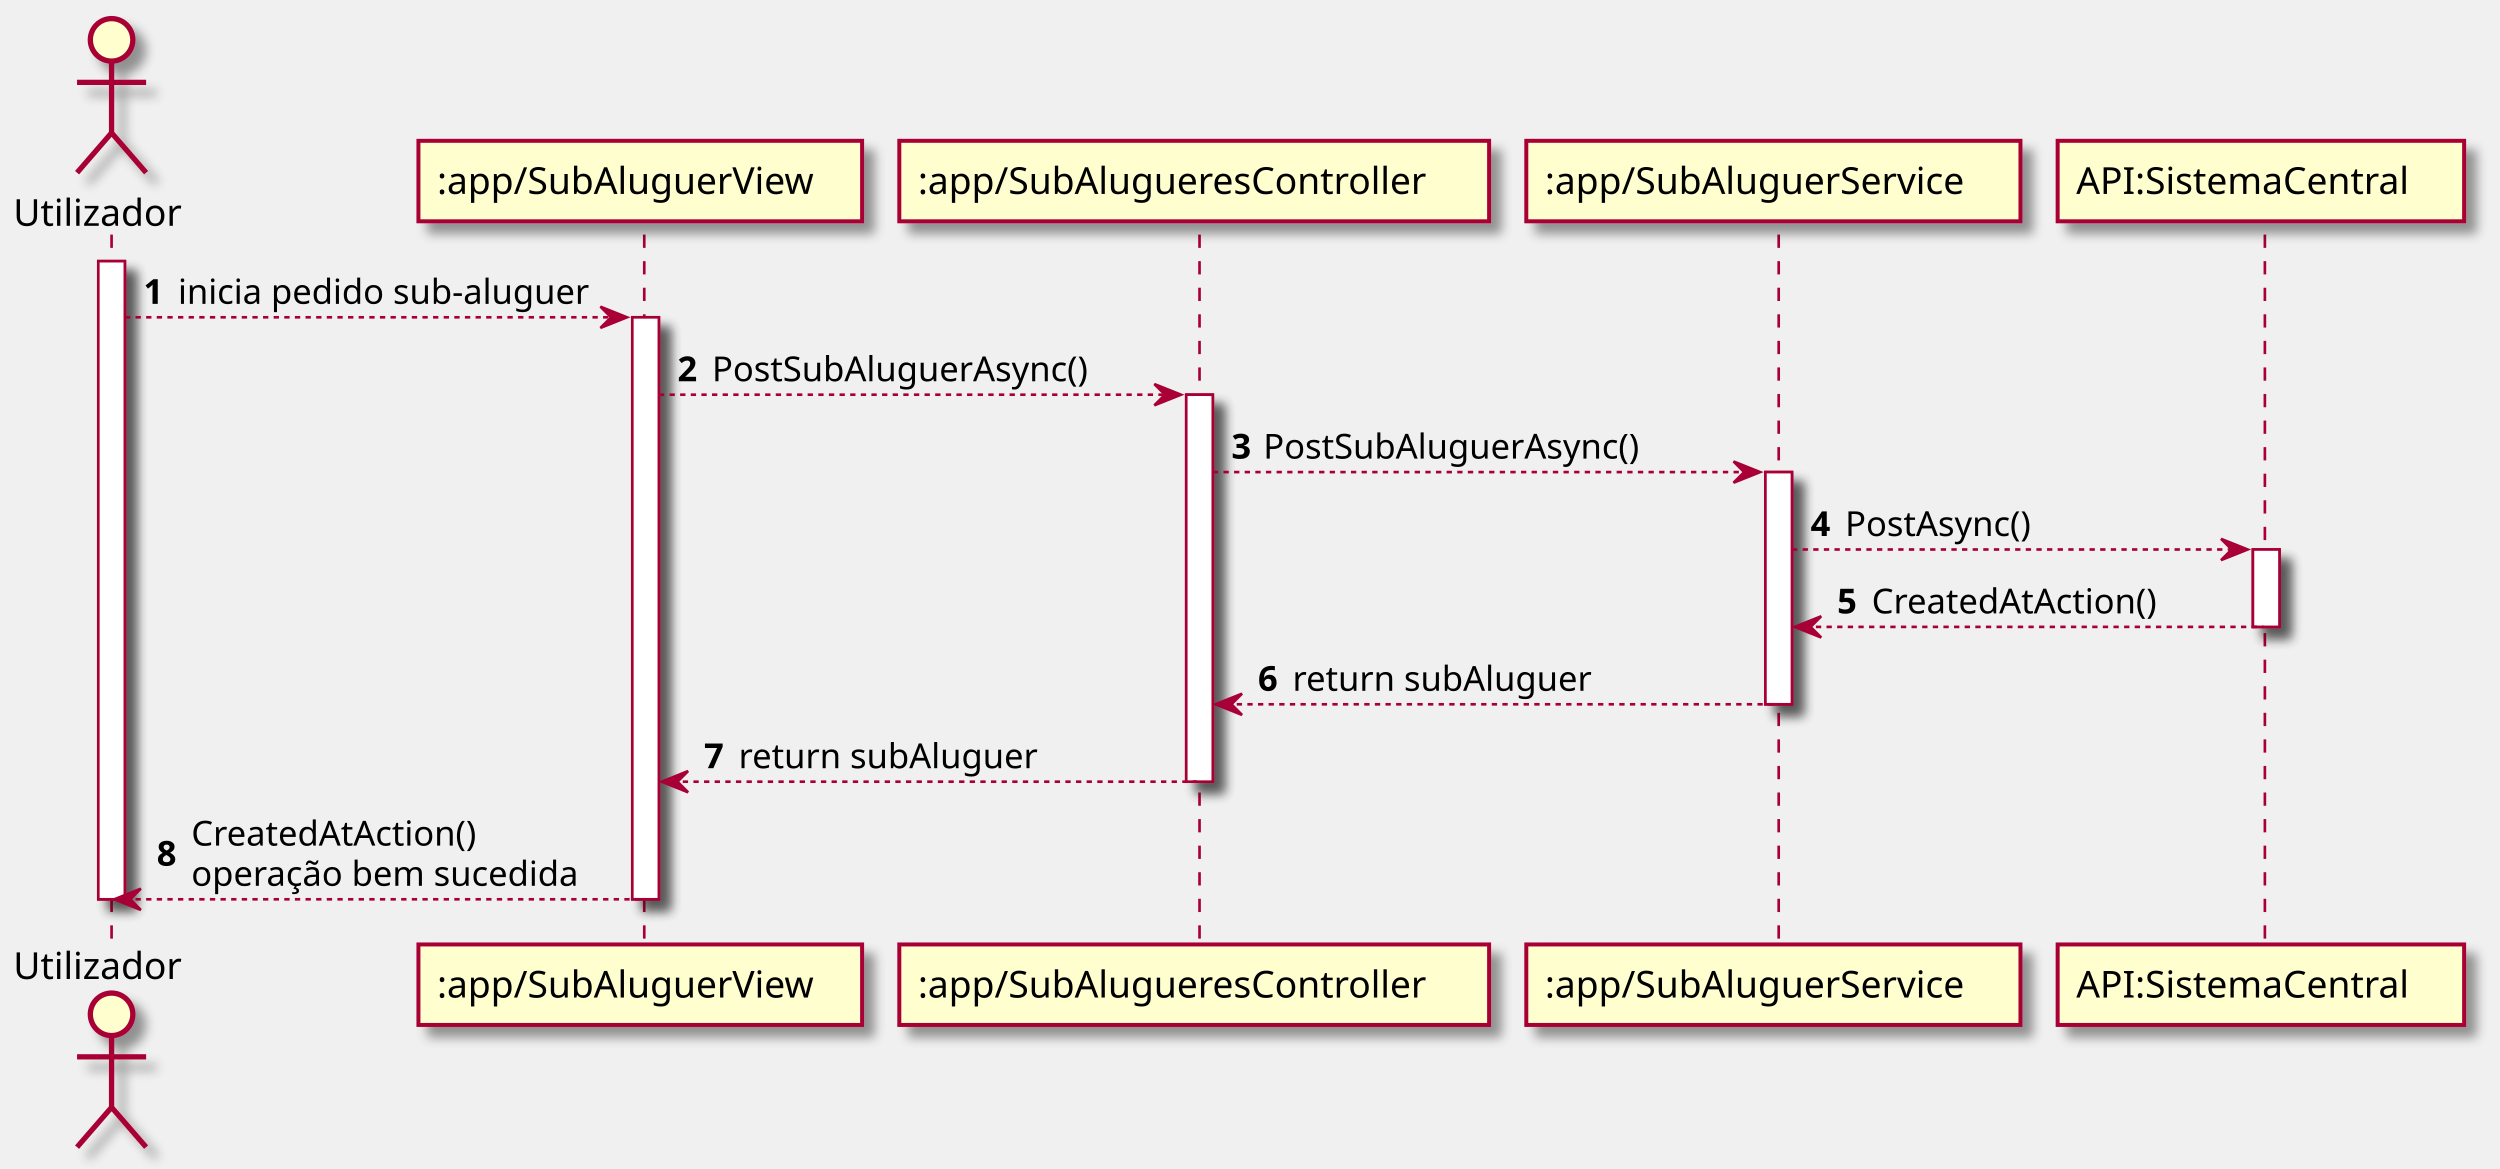
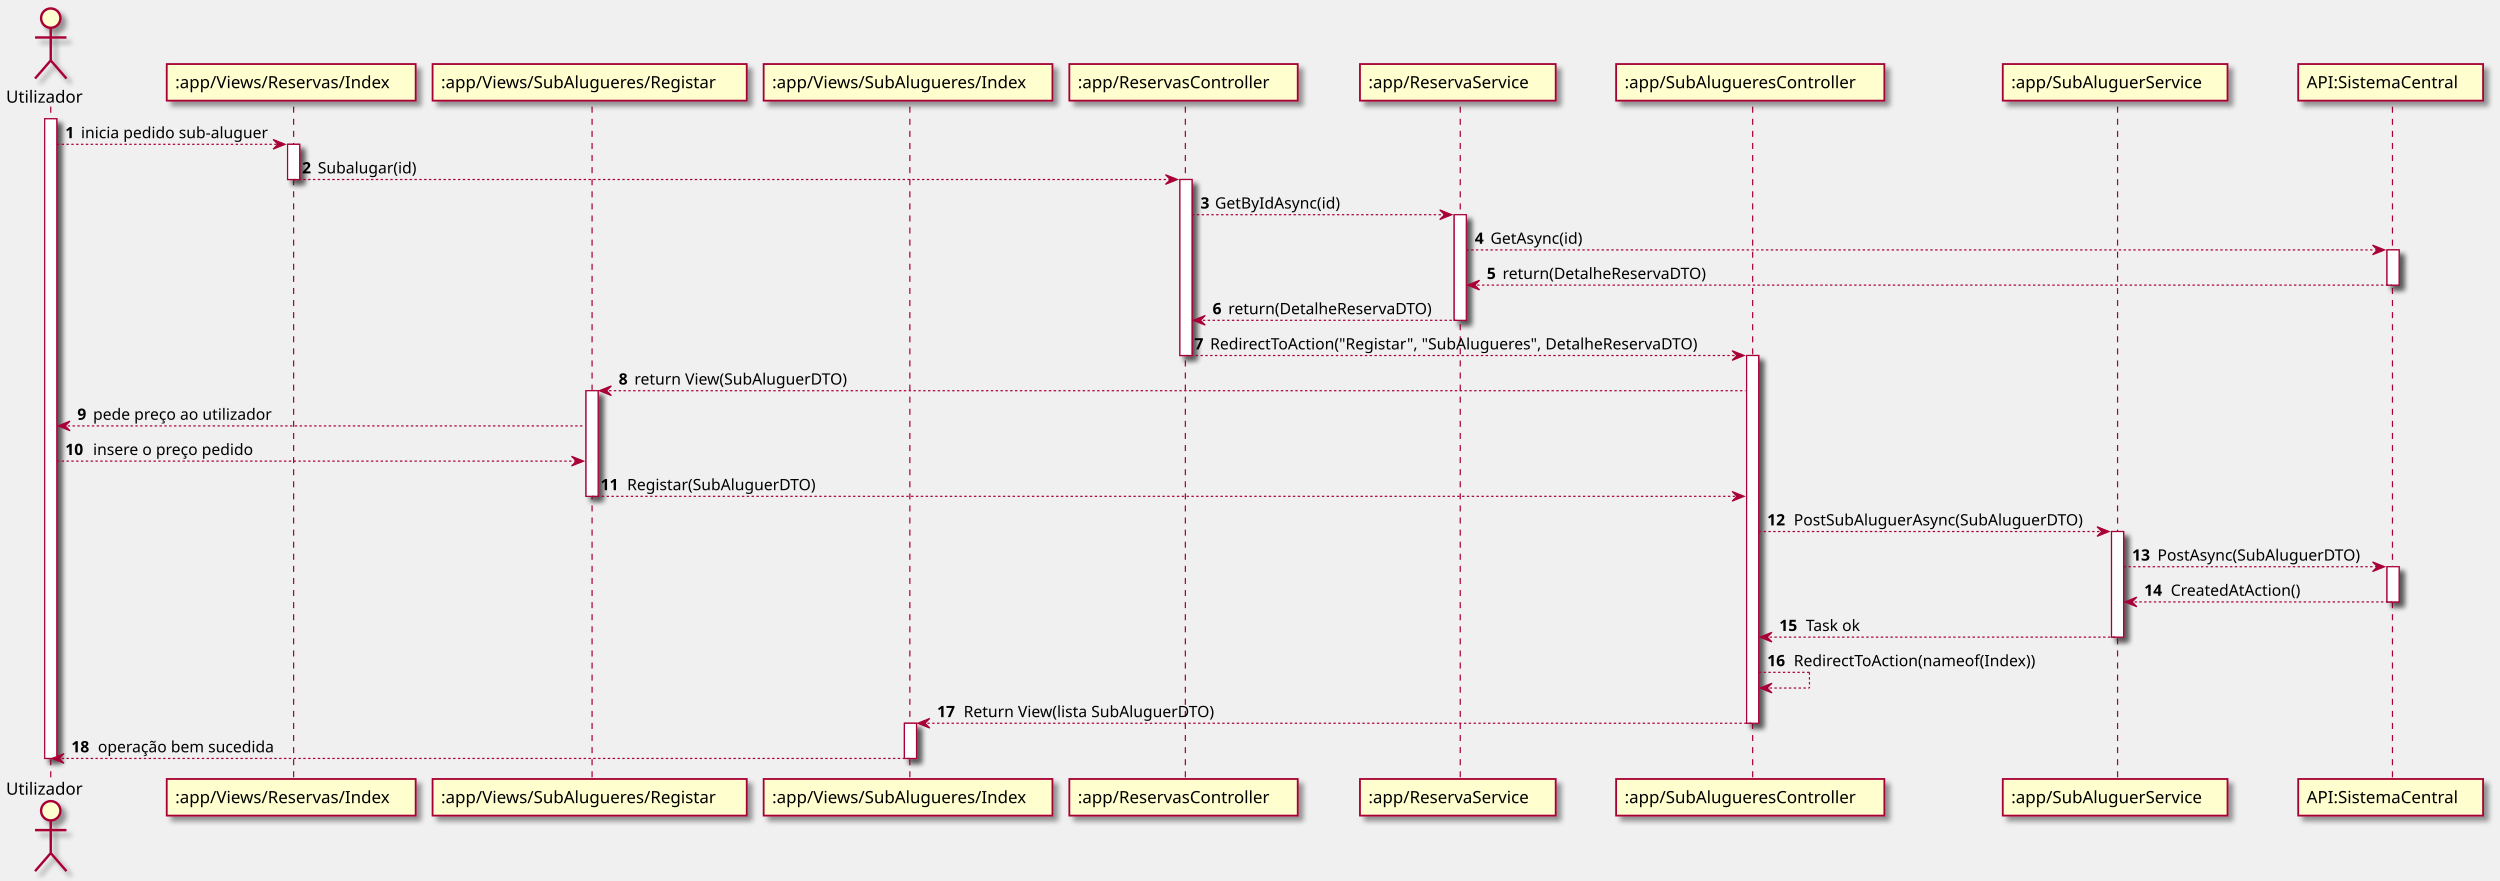
- <svg xmlns="http://www.w3.org/2000/svg" contentScriptType="application/ecmascript" contentStyleType="text/css" height="440px" preserveAspectRatio="none" style="width:941px;height:440px;" version="1.1" viewBox="0 0 941 440" width="941px" zoomAndPan="magnify">
+ <svg xmlns="http://www.w3.org/2000/svg" contentScriptType="application/ecmascript" contentStyleType="text/css" height="729px" preserveAspectRatio="none" style="width:2069px;height:729px;" version="1.1" viewBox="0 0 2069 729" width="2069px" zoomAndPan="magnify">
  <defs>
-     <filter height="300%" id="f130hb8i8skofo" width="300%" x="-1" y="-1">
+     <filter height="300%" id="f1eymf1bkuus58" width="300%" x="-1" y="-1">
      <feGaussianBlur result="blurOut" stdDeviation="2.0" />
      <feColorMatrix in="blurOut" result="blurOut2" type="matrix" values="0 0 0 0 0 0 0 0 0 0 0 0 0 0 0 0 0 0 .4 0" />
      <feOffset dx="4.0" dy="4.0" in="blurOut2" result="blurOut3" />
      <feBlend in="SourceGraphic" in2="blurOut3" mode="normal" />
    </filter>
  </defs>
  <g>
-     <rect fill="#FFFFFF" filter="url(#f130hb8i8skofo)" height="240.195" style="stroke:#A80036;stroke-width:1.0;" width="10" x="37" y="98.297" />
-     <rect fill="#FFFFFF" filter="url(#f130hb8i8skofo)" height="219.062" style="stroke:#A80036;stroke-width:1.0;" width="10" x="238" y="119.43" />
-     <rect fill="#FFFFFF" filter="url(#f130hb8i8skofo)" height="145.664" style="stroke:#A80036;stroke-width:1.0;" width="10" x="446.5" y="148.562" />
-     <rect fill="#FFFFFF" filter="url(#f130hb8i8skofo)" height="87.398" style="stroke:#A80036;stroke-width:1.0;" width="10" x="664.5" y="177.695" />
-     <rect fill="#FFFFFF" filter="url(#f130hb8i8skofo)" height="29.133" style="stroke:#A80036;stroke-width:1.0;" width="10" x="848" y="206.828" />
-     <line style="stroke:#A80036;stroke-width:1.0;stroke-dasharray:5.0,5.0;" x1="42" x2="42" y1="88.297" y2="356.492" />
-     <line style="stroke:#A80036;stroke-width:1.0;stroke-dasharray:5.0,5.0;" x1="242.5" x2="242.5" y1="88.297" y2="356.492" />
-     <line style="stroke:#A80036;stroke-width:1.0;stroke-dasharray:5.0,5.0;" x1="451.5" x2="451.5" y1="88.297" y2="356.492" />
-     <line style="stroke:#A80036;stroke-width:1.0;stroke-dasharray:5.0,5.0;" x1="669.5" x2="669.5" y1="88.297" y2="356.492" />
-     <line style="stroke:#A80036;stroke-width:1.0;stroke-dasharray:5.0,5.0;" x1="852.5" x2="852.5" y1="88.297" y2="356.492" />
+     <rect fill="#FFFFFF" filter="url(#f1eymf1bkuus58)" height="529.391" style="stroke:#A80036;stroke-width:1.0;" width="10" x="37" y="98.297" />
+     <rect fill="#FFFFFF" filter="url(#f1eymf1bkuus58)" height="29.133" style="stroke:#A80036;stroke-width:1.0;" width="10" x="238" y="119.43" />
+     <rect fill="#FFFFFF" filter="url(#f1eymf1bkuus58)" height="87.398" style="stroke:#A80036;stroke-width:1.0;" width="10" x="485" y="323.359" />
+     <rect fill="#FFFFFF" filter="url(#f1eymf1bkuus58)" height="29.133" style="stroke:#A80036;stroke-width:1.0;" width="10" x="748.5" y="598.555" />
+     <rect fill="#FFFFFF" filter="url(#f1eymf1bkuus58)" height="145.664" style="stroke:#A80036;stroke-width:1.0;" width="10" x="976.5" y="148.562" />
+     <rect fill="#FFFFFF" filter="url(#f1eymf1bkuus58)" height="87.398" style="stroke:#A80036;stroke-width:1.0;" width="10" x="1203.5" y="177.695" />
+     <rect fill="#FFFFFF" filter="url(#f1eymf1bkuus58)" height="304.328" style="stroke:#A80036;stroke-width:1.0;" width="10" x="1445.5" y="294.227" />
+     <rect fill="#FFFFFF" filter="url(#f1eymf1bkuus58)" height="87.398" style="stroke:#A80036;stroke-width:1.0;" width="10" x="1747.5" y="439.891" />
+     <rect fill="#FFFFFF" filter="url(#f1eymf1bkuus58)" height="29.133" style="stroke:#A80036;stroke-width:1.0;" width="10" x="1975.5" y="206.828" />
+     <rect fill="#FFFFFF" filter="url(#f1eymf1bkuus58)" height="29.133" style="stroke:#A80036;stroke-width:1.0;" width="10" x="1975.5" y="469.023" />
+     <line style="stroke:#A80036;stroke-width:1.0;stroke-dasharray:5.0,5.0;" x1="42" x2="42" y1="88.297" y2="645.688" />
+     <line style="stroke:#A80036;stroke-width:1.0;stroke-dasharray:5.0,5.0;" x1="243" x2="243" y1="88.297" y2="645.688" />
+     <line style="stroke:#A80036;stroke-width:1.0;stroke-dasharray:5.0,5.0;" x1="490" x2="490" y1="88.297" y2="645.688" />
+     <line style="stroke:#A80036;stroke-width:1.0;stroke-dasharray:5.0,5.0;" x1="753" x2="753" y1="88.297" y2="645.688" />
+     <line style="stroke:#A80036;stroke-width:1.0;stroke-dasharray:5.0,5.0;" x1="981" x2="981" y1="88.297" y2="645.688" />
+     <line style="stroke:#A80036;stroke-width:1.0;stroke-dasharray:5.0,5.0;" x1="1208.5" x2="1208.5" y1="88.297" y2="645.688" />
+     <line style="stroke:#A80036;stroke-width:1.0;stroke-dasharray:5.0,5.0;" x1="1450.5" x2="1450.5" y1="88.297" y2="645.688" />
+     <line style="stroke:#A80036;stroke-width:1.0;stroke-dasharray:5.0,5.0;" x1="1752.5" x2="1752.5" y1="88.297" y2="645.688" />
+     <line style="stroke:#A80036;stroke-width:1.0;stroke-dasharray:5.0,5.0;" x1="1980" x2="1980" y1="88.297" y2="645.688" />
    <text fill="#000000" font-family="sans-serif" font-size="14" lengthAdjust="spacing" textLength="68" x="5" y="84.995">Utilizador</text>
-     <ellipse cx="42" cy="15" fill="#FEFECE" filter="url(#f130hb8i8skofo)" rx="8" ry="8" style="stroke:#A80036;stroke-width:2.0;" />
-     <path d="M42,23 L42,50 M29,31 L55,31 M42,50 L29,65 M42,50 L55,65 " fill="none" filter="url(#f130hb8i8skofo)" style="stroke:#A80036;stroke-width:2.0;" />
-     <text fill="#000000" font-family="sans-serif" font-size="14" lengthAdjust="spacing" textLength="68" x="5" y="368.487">Utilizador</text>
-     <ellipse cx="42" cy="381.789" fill="#FEFECE" filter="url(#f130hb8i8skofo)" rx="8" ry="8" style="stroke:#A80036;stroke-width:2.0;" />
-     <path d="M42,389.789 L42,416.789 M29,397.789 L55,397.789 M42,416.789 L29,431.789 M42,416.789 L55,431.789 " fill="none" filter="url(#f130hb8i8skofo)" style="stroke:#A80036;stroke-width:2.0;" />
-     <rect fill="#FEFECE" filter="url(#f130hb8i8skofo)" height="30.297" style="stroke:#A80036;stroke-width:1.5;" width="167" x="157.5" y="53" />
-     <text fill="#000000" font-family="sans-serif" font-size="14" lengthAdjust="spacing" textLength="153" x="164.5" y="72.995">:app/SubAluguerView</text>
-     <rect fill="#FEFECE" filter="url(#f130hb8i8skofo)" height="30.297" style="stroke:#A80036;stroke-width:1.5;" width="167" x="157.5" y="355.492" />
-     <text fill="#000000" font-family="sans-serif" font-size="14" lengthAdjust="spacing" textLength="153" x="164.5" y="375.487">:app/SubAluguerView</text>
-     <rect fill="#FEFECE" filter="url(#f130hb8i8skofo)" height="30.297" style="stroke:#A80036;stroke-width:1.5;" width="222" x="338.5" y="53" />
-     <text fill="#000000" font-family="sans-serif" font-size="14" lengthAdjust="spacing" textLength="208" x="345.5" y="72.995">:app/SubAlugueresController</text>
-     <rect fill="#FEFECE" filter="url(#f130hb8i8skofo)" height="30.297" style="stroke:#A80036;stroke-width:1.5;" width="222" x="338.5" y="355.492" />
-     <text fill="#000000" font-family="sans-serif" font-size="14" lengthAdjust="spacing" textLength="208" x="345.5" y="375.487">:app/SubAlugueresController</text>
-     <rect fill="#FEFECE" filter="url(#f130hb8i8skofo)" height="30.297" style="stroke:#A80036;stroke-width:1.5;" width="186" x="574.5" y="53" />
-     <text fill="#000000" font-family="sans-serif" font-size="14" lengthAdjust="spacing" textLength="172" x="581.5" y="72.995">:app/SubAluguerService</text>
-     <rect fill="#FEFECE" filter="url(#f130hb8i8skofo)" height="30.297" style="stroke:#A80036;stroke-width:1.5;" width="186" x="574.5" y="355.492" />
-     <text fill="#000000" font-family="sans-serif" font-size="14" lengthAdjust="spacing" textLength="172" x="581.5" y="375.487">:app/SubAluguerService</text>
-     <rect fill="#FEFECE" filter="url(#f130hb8i8skofo)" height="30.297" style="stroke:#A80036;stroke-width:1.5;" width="153" x="774.5" y="53" />
-     <text fill="#000000" font-family="sans-serif" font-size="14" lengthAdjust="spacing" textLength="139" x="781.5" y="72.995">API:SistemaCentral</text>
-     <rect fill="#FEFECE" filter="url(#f130hb8i8skofo)" height="30.297" style="stroke:#A80036;stroke-width:1.5;" width="153" x="774.5" y="355.492" />
-     <text fill="#000000" font-family="sans-serif" font-size="14" lengthAdjust="spacing" textLength="139" x="781.5" y="375.487">API:SistemaCentral</text>
-     <rect fill="#FFFFFF" filter="url(#f130hb8i8skofo)" height="240.195" style="stroke:#A80036;stroke-width:1.0;" width="10" x="37" y="98.297" />
-     <rect fill="#FFFFFF" filter="url(#f130hb8i8skofo)" height="219.062" style="stroke:#A80036;stroke-width:1.0;" width="10" x="238" y="119.43" />
-     <rect fill="#FFFFFF" filter="url(#f130hb8i8skofo)" height="145.664" style="stroke:#A80036;stroke-width:1.0;" width="10" x="446.5" y="148.562" />
-     <rect fill="#FFFFFF" filter="url(#f130hb8i8skofo)" height="87.398" style="stroke:#A80036;stroke-width:1.0;" width="10" x="664.5" y="177.695" />
-     <rect fill="#FFFFFF" filter="url(#f130hb8i8skofo)" height="29.133" style="stroke:#A80036;stroke-width:1.0;" width="10" x="848" y="206.828" />
+     <ellipse cx="42" cy="15" fill="#FEFECE" filter="url(#f1eymf1bkuus58)" rx="8" ry="8" style="stroke:#A80036;stroke-width:2.0;" />
+     <path d="M42,23 L42,50 M29,31 L55,31 M42,50 L29,65 M42,50 L55,65 " fill="none" filter="url(#f1eymf1bkuus58)" style="stroke:#A80036;stroke-width:2.0;" />
+     <text fill="#000000" font-family="sans-serif" font-size="14" lengthAdjust="spacing" textLength="68" x="5" y="657.683">Utilizador</text>
+     <ellipse cx="42" cy="670.984" fill="#FEFECE" filter="url(#f1eymf1bkuus58)" rx="8" ry="8" style="stroke:#A80036;stroke-width:2.0;" />
+     <path d="M42,678.984 L42,705.984 M29,686.984 L55,686.984 M42,705.984 L29,720.984 M42,705.984 L55,720.984 " fill="none" filter="url(#f1eymf1bkuus58)" style="stroke:#A80036;stroke-width:2.0;" />
+     <rect fill="#FEFECE" filter="url(#f1eymf1bkuus58)" height="30.297" style="stroke:#A80036;stroke-width:1.5;" width="206" x="138" y="53" />
+     <text fill="#000000" font-family="sans-serif" font-size="14" lengthAdjust="spacing" textLength="192" x="145" y="72.995">:app/Views/Reservas/Index</text>
+     <rect fill="#FEFECE" filter="url(#f1eymf1bkuus58)" height="30.297" style="stroke:#A80036;stroke-width:1.5;" width="206" x="138" y="644.688" />
+     <text fill="#000000" font-family="sans-serif" font-size="14" lengthAdjust="spacing" textLength="192" x="145" y="664.683">:app/Views/Reservas/Index</text>
+     <rect fill="#FEFECE" filter="url(#f1eymf1bkuus58)" height="30.297" style="stroke:#A80036;stroke-width:1.5;" width="260" x="358" y="53" />
+     <text fill="#000000" font-family="sans-serif" font-size="14" lengthAdjust="spacing" textLength="246" x="365" y="72.995">:app/Views/SubAlugueres/Registar</text>
+     <rect fill="#FEFECE" filter="url(#f1eymf1bkuus58)" height="30.297" style="stroke:#A80036;stroke-width:1.5;" width="260" x="358" y="644.688" />
+     <text fill="#000000" font-family="sans-serif" font-size="14" lengthAdjust="spacing" textLength="246" x="365" y="664.683">:app/Views/SubAlugueres/Registar</text>
+     <rect fill="#FEFECE" filter="url(#f1eymf1bkuus58)" height="30.297" style="stroke:#A80036;stroke-width:1.5;" width="239" x="632" y="53" />
+     <text fill="#000000" font-family="sans-serif" font-size="14" lengthAdjust="spacing" textLength="225" x="639" y="72.995">:app/Views/SubAlugueres/Index</text>
+     <rect fill="#FEFECE" filter="url(#f1eymf1bkuus58)" height="30.297" style="stroke:#A80036;stroke-width:1.5;" width="239" x="632" y="644.688" />
+     <text fill="#000000" font-family="sans-serif" font-size="14" lengthAdjust="spacing" textLength="225" x="639" y="664.683">:app/Views/SubAlugueres/Index</text>
+     <rect fill="#FEFECE" filter="url(#f1eymf1bkuus58)" height="30.297" style="stroke:#A80036;stroke-width:1.5;" width="189" x="885" y="53" />
+     <text fill="#000000" font-family="sans-serif" font-size="14" lengthAdjust="spacing" textLength="175" x="892" y="72.995">:app/ReservasController</text>
+     <rect fill="#FEFECE" filter="url(#f1eymf1bkuus58)" height="30.297" style="stroke:#A80036;stroke-width:1.5;" width="189" x="885" y="644.688" />
+     <text fill="#000000" font-family="sans-serif" font-size="14" lengthAdjust="spacing" textLength="175" x="892" y="664.683">:app/ReservasController</text>
+     <rect fill="#FEFECE" filter="url(#f1eymf1bkuus58)" height="30.297" style="stroke:#A80036;stroke-width:1.5;" width="162" x="1125.5" y="53" />
+     <text fill="#000000" font-family="sans-serif" font-size="14" lengthAdjust="spacing" textLength="148" x="1132.5" y="72.995">:app/ReservaService</text>
+     <rect fill="#FEFECE" filter="url(#f1eymf1bkuus58)" height="30.297" style="stroke:#A80036;stroke-width:1.5;" width="162" x="1125.5" y="644.688" />
+     <text fill="#000000" font-family="sans-serif" font-size="14" lengthAdjust="spacing" textLength="148" x="1132.5" y="664.683">:app/ReservaService</text>
+     <rect fill="#FEFECE" filter="url(#f1eymf1bkuus58)" height="30.297" style="stroke:#A80036;stroke-width:1.5;" width="222" x="1337.5" y="53" />
+     <text fill="#000000" font-family="sans-serif" font-size="14" lengthAdjust="spacing" textLength="208" x="1344.5" y="72.995">:app/SubAlugueresController</text>
+     <rect fill="#FEFECE" filter="url(#f1eymf1bkuus58)" height="30.297" style="stroke:#A80036;stroke-width:1.5;" width="222" x="1337.5" y="644.688" />
+     <text fill="#000000" font-family="sans-serif" font-size="14" lengthAdjust="spacing" textLength="208" x="1344.5" y="664.683">:app/SubAlugueresController</text>
+     <rect fill="#FEFECE" filter="url(#f1eymf1bkuus58)" height="30.297" style="stroke:#A80036;stroke-width:1.5;" width="186" x="1657.5" y="53" />
+     <text fill="#000000" font-family="sans-serif" font-size="14" lengthAdjust="spacing" textLength="172" x="1664.5" y="72.995">:app/SubAluguerService</text>
+     <rect fill="#FEFECE" filter="url(#f1eymf1bkuus58)" height="30.297" style="stroke:#A80036;stroke-width:1.5;" width="186" x="1657.5" y="644.688" />
+     <text fill="#000000" font-family="sans-serif" font-size="14" lengthAdjust="spacing" textLength="172" x="1664.5" y="664.683">:app/SubAluguerService</text>
+     <rect fill="#FEFECE" filter="url(#f1eymf1bkuus58)" height="30.297" style="stroke:#A80036;stroke-width:1.5;" width="153" x="1902" y="53" />
+     <text fill="#000000" font-family="sans-serif" font-size="14" lengthAdjust="spacing" textLength="139" x="1909" y="72.995">API:SistemaCentral</text>
+     <rect fill="#FEFECE" filter="url(#f1eymf1bkuus58)" height="30.297" style="stroke:#A80036;stroke-width:1.5;" width="153" x="1902" y="644.688" />
+     <text fill="#000000" font-family="sans-serif" font-size="14" lengthAdjust="spacing" textLength="139" x="1909" y="664.683">API:SistemaCentral</text>
+     <rect fill="#FFFFFF" filter="url(#f1eymf1bkuus58)" height="529.391" style="stroke:#A80036;stroke-width:1.0;" width="10" x="37" y="98.297" />
+     <rect fill="#FFFFFF" filter="url(#f1eymf1bkuus58)" height="29.133" style="stroke:#A80036;stroke-width:1.0;" width="10" x="238" y="119.43" />
+     <rect fill="#FFFFFF" filter="url(#f1eymf1bkuus58)" height="87.398" style="stroke:#A80036;stroke-width:1.0;" width="10" x="485" y="323.359" />
+     <rect fill="#FFFFFF" filter="url(#f1eymf1bkuus58)" height="29.133" style="stroke:#A80036;stroke-width:1.0;" width="10" x="748.5" y="598.555" />
+     <rect fill="#FFFFFF" filter="url(#f1eymf1bkuus58)" height="145.664" style="stroke:#A80036;stroke-width:1.0;" width="10" x="976.5" y="148.562" />
+     <rect fill="#FFFFFF" filter="url(#f1eymf1bkuus58)" height="87.398" style="stroke:#A80036;stroke-width:1.0;" width="10" x="1203.5" y="177.695" />
+     <rect fill="#FFFFFF" filter="url(#f1eymf1bkuus58)" height="304.328" style="stroke:#A80036;stroke-width:1.0;" width="10" x="1445.5" y="294.227" />
+     <rect fill="#FFFFFF" filter="url(#f1eymf1bkuus58)" height="87.398" style="stroke:#A80036;stroke-width:1.0;" width="10" x="1747.5" y="439.891" />
+     <rect fill="#FFFFFF" filter="url(#f1eymf1bkuus58)" height="29.133" style="stroke:#A80036;stroke-width:1.0;" width="10" x="1975.5" y="206.828" />
+     <rect fill="#FFFFFF" filter="url(#f1eymf1bkuus58)" height="29.133" style="stroke:#A80036;stroke-width:1.0;" width="10" x="1975.5" y="469.023" />
    <polygon fill="#A80036" points="226,115.43,236,119.43,226,123.43,230,119.43" style="stroke:#A80036;stroke-width:1.0;" />
    <line style="stroke:#A80036;stroke-width:1.0;stroke-dasharray:2.0,2.0;" x1="47" x2="232" y1="119.43" y2="119.43" />
    <text fill="#000000" font-family="sans-serif" font-size="13" font-weight="bold" lengthAdjust="spacing" textLength="9" x="54" y="114.364">1</text>
    <text fill="#000000" font-family="sans-serif" font-size="13" lengthAdjust="spacing" textLength="159" x="67" y="114.364">inicia pedido sub-aluguer</text>
-     <polygon fill="#A80036" points="434.5,144.562,444.5,148.562,434.5,152.562,438.5,148.562" style="stroke:#A80036;stroke-width:1.0;" />
-     <line style="stroke:#A80036;stroke-width:1.0;stroke-dasharray:2.0,2.0;" x1="248" x2="440.5" y1="148.562" y2="148.562" />
-     <text fill="#000000" font-family="sans-serif" font-size="13" font-weight="bold" lengthAdjust="spacing" textLength="9" x="255" y="143.497">2</text>
-     <text fill="#000000" font-family="sans-serif" font-size="13" lengthAdjust="spacing" textLength="150" x="268" y="143.497">PostSubAluguerAsync()</text>
-     <polygon fill="#A80036" points="652.5,173.695,662.5,177.695,652.5,181.695,656.5,177.695" style="stroke:#A80036;stroke-width:1.0;" />
-     <line style="stroke:#A80036;stroke-width:1.0;stroke-dasharray:2.0,2.0;" x1="456.5" x2="658.5" y1="177.695" y2="177.695" />
-     <text fill="#000000" font-family="sans-serif" font-size="13" font-weight="bold" lengthAdjust="spacing" textLength="8" x="463.5" y="172.629">3</text>
-     <text fill="#000000" font-family="sans-serif" font-size="13" lengthAdjust="spacing" textLength="150" x="475.5" y="172.629">PostSubAluguerAsync()</text>
-     <polygon fill="#A80036" points="836,202.828,846,206.828,836,210.828,840,206.828" style="stroke:#A80036;stroke-width:1.0;" />
-     <line style="stroke:#A80036;stroke-width:1.0;stroke-dasharray:2.0,2.0;" x1="674.5" x2="842" y1="206.828" y2="206.828" />
-     <text fill="#000000" font-family="sans-serif" font-size="13" font-weight="bold" lengthAdjust="spacing" textLength="9" x="681.5" y="201.762">4</text>
-     <text fill="#000000" font-family="sans-serif" font-size="13" lengthAdjust="spacing" textLength="77" x="694.5" y="201.762">PostAsync()</text>
-     <polygon fill="#A80036" points="685.5,231.961,675.5,235.961,685.5,239.961,681.5,235.961" style="stroke:#A80036;stroke-width:1.0;" />
-     <line style="stroke:#A80036;stroke-width:1.0;stroke-dasharray:2.0,2.0;" x1="679.5" x2="852" y1="235.961" y2="235.961" />
-     <text fill="#000000" font-family="sans-serif" font-size="13" font-weight="bold" lengthAdjust="spacing" textLength="9" x="691.5" y="230.895">5</text>
-     <text fill="#000000" font-family="sans-serif" font-size="13" lengthAdjust="spacing" textLength="115" x="704.5" y="230.895">CreatedAtAction()</text>
-     <polygon fill="#A80036" points="467.5,261.094,457.5,265.094,467.5,269.094,463.5,265.094" style="stroke:#A80036;stroke-width:1.0;" />
-     <line style="stroke:#A80036;stroke-width:1.0;stroke-dasharray:2.0,2.0;" x1="461.5" x2="668.5" y1="265.094" y2="265.094" />
-     <text fill="#000000" font-family="sans-serif" font-size="13" font-weight="bold" lengthAdjust="spacing" textLength="9" x="473.5" y="260.028">6</text>
-     <text fill="#000000" font-family="sans-serif" font-size="13" lengthAdjust="spacing" textLength="115" x="486.5" y="260.028">return subAluguer</text>
-     <polygon fill="#A80036" points="259,290.227,249,294.227,259,298.227,255,294.227" style="stroke:#A80036;stroke-width:1.0;" />
-     <line style="stroke:#A80036;stroke-width:1.0;stroke-dasharray:2.0,2.0;" x1="253" x2="450.5" y1="294.227" y2="294.227" />
-     <text fill="#000000" font-family="sans-serif" font-size="13" font-weight="bold" lengthAdjust="spacing" textLength="9" x="265" y="289.161">7</text>
-     <text fill="#000000" font-family="sans-serif" font-size="13" lengthAdjust="spacing" textLength="115" x="278" y="289.161">return subAluguer</text>
-     <polygon fill="#A80036" points="53,334.492,43,338.492,53,342.492,49,338.492" style="stroke:#A80036;stroke-width:1.0;" />
-     <line style="stroke:#A80036;stroke-width:1.0;stroke-dasharray:2.0,2.0;" x1="47" x2="242" y1="338.492" y2="338.492" />
-     <text fill="#000000" font-family="sans-serif" font-size="13" font-weight="bold" lengthAdjust="spacing" textLength="9" x="59" y="325.86">8</text>
-     <text fill="#000000" font-family="sans-serif" font-size="13" lengthAdjust="spacing" textLength="115" x="72" y="318.293">CreatedAtAction()</text>
-     <text fill="#000000" font-family="sans-serif" font-size="13" lengthAdjust="spacing" textLength="154" x="72" y="333.426">operação bem sucedida</text>
+     <polygon fill="#A80036" points="964.5,144.562,974.5,148.562,964.5,152.562,968.5,148.562" style="stroke:#A80036;stroke-width:1.0;" />
+     <line style="stroke:#A80036;stroke-width:1.0;stroke-dasharray:2.0,2.0;" x1="243" x2="970.5" y1="148.562" y2="148.562" />
+     <text fill="#000000" font-family="sans-serif" font-size="13" font-weight="bold" lengthAdjust="spacing" textLength="9" x="250" y="143.497">2</text>
+     <text fill="#000000" font-family="sans-serif" font-size="13" lengthAdjust="spacing" textLength="85" x="263" y="143.497">Subalugar(id)</text>
+     <polygon fill="#A80036" points="1191.5,173.695,1201.5,177.695,1191.5,181.695,1195.5,177.695" style="stroke:#A80036;stroke-width:1.0;" />
+     <line style="stroke:#A80036;stroke-width:1.0;stroke-dasharray:2.0,2.0;" x1="986.5" x2="1197.5" y1="177.695" y2="177.695" />
+     <text fill="#000000" font-family="sans-serif" font-size="13" font-weight="bold" lengthAdjust="spacing" textLength="8" x="993.5" y="172.629">3</text>
+     <text fill="#000000" font-family="sans-serif" font-size="13" lengthAdjust="spacing" textLength="110" x="1005.5" y="172.629">GetByIdAsync(id)</text>
+     <polygon fill="#A80036" points="1963.5,202.828,1973.5,206.828,1963.5,210.828,1967.5,206.828" style="stroke:#A80036;stroke-width:1.0;" />
+     <line style="stroke:#A80036;stroke-width:1.0;stroke-dasharray:2.0,2.0;" x1="1213.5" x2="1969.5" y1="206.828" y2="206.828" />
+     <text fill="#000000" font-family="sans-serif" font-size="13" font-weight="bold" lengthAdjust="spacing" textLength="9" x="1220.5" y="201.762">4</text>
+     <text fill="#000000" font-family="sans-serif" font-size="13" lengthAdjust="spacing" textLength="83" x="1233.5" y="201.762">GetAsync(id)</text>
+     <polygon fill="#A80036" points="1224.5,231.961,1214.5,235.961,1224.5,239.961,1220.5,235.961" style="stroke:#A80036;stroke-width:1.0;" />
+     <line style="stroke:#A80036;stroke-width:1.0;stroke-dasharray:2.0,2.0;" x1="1218.5" x2="1979.5" y1="235.961" y2="235.961" />
+     <text fill="#000000" font-family="sans-serif" font-size="13" font-weight="bold" lengthAdjust="spacing" textLength="9" x="1230.5" y="230.895">5</text>
+     <text fill="#000000" font-family="sans-serif" font-size="13" lengthAdjust="spacing" textLength="180" x="1243.5" y="230.895">return(DetalheReservaDTO)</text>
+     <polygon fill="#A80036" points="997.5,261.094,987.5,265.094,997.5,269.094,993.5,265.094" style="stroke:#A80036;stroke-width:1.0;" />
+     <line style="stroke:#A80036;stroke-width:1.0;stroke-dasharray:2.0,2.0;" x1="991.5" x2="1207.5" y1="265.094" y2="265.094" />
+     <text fill="#000000" font-family="sans-serif" font-size="13" font-weight="bold" lengthAdjust="spacing" textLength="9" x="1003.5" y="260.028">6</text>
+     <text fill="#000000" font-family="sans-serif" font-size="13" lengthAdjust="spacing" textLength="180" x="1016.5" y="260.028">return(DetalheReservaDTO)</text>
+     <polygon fill="#A80036" points="1433.5,290.227,1443.5,294.227,1433.5,298.227,1437.5,294.227" style="stroke:#A80036;stroke-width:1.0;" />
+     <line style="stroke:#A80036;stroke-width:1.0;stroke-dasharray:2.0,2.0;" x1="981.5" x2="1439.5" y1="294.227" y2="294.227" />
+     <text fill="#000000" font-family="sans-serif" font-size="13" font-weight="bold" lengthAdjust="spacing" textLength="9" x="988.5" y="289.161">7</text>
+     <text fill="#000000" font-family="sans-serif" font-size="13" lengthAdjust="spacing" textLength="427" x="1001.5" y="289.161">RedirectToAction("Registar", "SubAlugueres", DetalheReservaDTO)</text>
+     <polygon fill="#A80036" points="506,319.359,496,323.359,506,327.359,502,323.359" style="stroke:#A80036;stroke-width:1.0;" />
+     <line style="stroke:#A80036;stroke-width:1.0;stroke-dasharray:2.0,2.0;" x1="500" x2="1444.5" y1="323.359" y2="323.359" />
+     <text fill="#000000" font-family="sans-serif" font-size="13" font-weight="bold" lengthAdjust="spacing" textLength="9" x="512" y="318.293">8</text>
+     <text fill="#000000" font-family="sans-serif" font-size="13" lengthAdjust="spacing" textLength="185" x="525" y="318.293">return View(SubAluguerDTO)</text>
+     <polygon fill="#A80036" points="58,348.492,48,352.492,58,356.492,54,352.492" style="stroke:#A80036;stroke-width:1.0;" />
+     <line style="stroke:#A80036;stroke-width:1.0;stroke-dasharray:2.0,2.0;" x1="52" x2="484" y1="352.492" y2="352.492" />
+     <text fill="#000000" font-family="sans-serif" font-size="13" font-weight="bold" lengthAdjust="spacing" textLength="9" x="64" y="347.426">9</text>
+     <text fill="#000000" font-family="sans-serif" font-size="13" lengthAdjust="spacing" textLength="154" x="77" y="347.426">pede preço ao utilizador</text>
+     <polygon fill="#A80036" points="473,377.625,483,381.625,473,385.625,477,381.625" style="stroke:#A80036;stroke-width:1.0;" />
+     <line style="stroke:#A80036;stroke-width:1.0;stroke-dasharray:2.0,2.0;" x1="47" x2="479" y1="381.625" y2="381.625" />
+     <text fill="#000000" font-family="sans-serif" font-size="13" font-weight="bold" lengthAdjust="spacing" textLength="19" x="54" y="376.559">10</text>
+     <text fill="#000000" font-family="sans-serif" font-size="13" lengthAdjust="spacing" textLength="138" x="77" y="376.559">insere o preço pedido</text>
+     <polygon fill="#A80036" points="1433.5,406.758,1443.5,410.758,1433.5,414.758,1437.5,410.758" style="stroke:#A80036;stroke-width:1.0;" />
+     <line style="stroke:#A80036;stroke-width:1.0;stroke-dasharray:2.0,2.0;" x1="490" x2="1439.5" y1="410.758" y2="410.758" />
+     <text fill="#000000" font-family="sans-serif" font-size="13" font-weight="bold" lengthAdjust="spacing" textLength="18" x="497" y="405.692">11</text>
+     <text fill="#000000" font-family="sans-serif" font-size="13" lengthAdjust="spacing" textLength="164" x="519" y="405.692">Registar(SubAluguerDTO)</text>
+     <polygon fill="#A80036" points="1735.5,435.891,1745.5,439.891,1735.5,443.891,1739.5,439.891" style="stroke:#A80036;stroke-width:1.0;" />
+     <line style="stroke:#A80036;stroke-width:1.0;stroke-dasharray:2.0,2.0;" x1="1455.5" x2="1741.5" y1="439.891" y2="439.891" />
+     <text fill="#000000" font-family="sans-serif" font-size="13" font-weight="bold" lengthAdjust="spacing" textLength="18" x="1462.5" y="434.825">12</text>
+     <text fill="#000000" font-family="sans-serif" font-size="13" lengthAdjust="spacing" textLength="251" x="1484.5" y="434.825">PostSubAluguerAsync(SubAluguerDTO)</text>
+     <polygon fill="#A80036" points="1963.5,465.023,1973.5,469.023,1963.5,473.023,1967.5,469.023" style="stroke:#A80036;stroke-width:1.0;" />
+     <line style="stroke:#A80036;stroke-width:1.0;stroke-dasharray:2.0,2.0;" x1="1757.5" x2="1969.5" y1="469.023" y2="469.023" />
+     <text fill="#000000" font-family="sans-serif" font-size="13" font-weight="bold" lengthAdjust="spacing" textLength="17" x="1764.5" y="463.957">13</text>
+     <text fill="#000000" font-family="sans-serif" font-size="13" lengthAdjust="spacing" textLength="178" x="1785.5" y="463.957">PostAsync(SubAluguerDTO)</text>
+     <polygon fill="#A80036" points="1768.5,494.156,1758.5,498.156,1768.5,502.156,1764.5,498.156" style="stroke:#A80036;stroke-width:1.0;" />
+     <line style="stroke:#A80036;stroke-width:1.0;stroke-dasharray:2.0,2.0;" x1="1762.5" x2="1979.5" y1="498.156" y2="498.156" />
+     <text fill="#000000" font-family="sans-serif" font-size="13" font-weight="bold" lengthAdjust="spacing" textLength="18" x="1774.5" y="493.09">14</text>
+     <text fill="#000000" font-family="sans-serif" font-size="13" lengthAdjust="spacing" textLength="115" x="1796.5" y="493.09">CreatedAtAction()</text>
+     <polygon fill="#A80036" points="1466.5,523.289,1456.5,527.289,1466.5,531.289,1462.5,527.289" style="stroke:#A80036;stroke-width:1.0;" />
+     <line style="stroke:#A80036;stroke-width:1.0;stroke-dasharray:2.0,2.0;" x1="1460.5" x2="1751.5" y1="527.289" y2="527.289" />
+     <text fill="#000000" font-family="sans-serif" font-size="13" font-weight="bold" lengthAdjust="spacing" textLength="18" x="1472.5" y="522.223">15</text>
+     <text fill="#000000" font-family="sans-serif" font-size="13" lengthAdjust="spacing" textLength="49" x="1494.5" y="522.223">Task ok</text>
+     <line style="stroke:#A80036;stroke-width:1.0;stroke-dasharray:2.0,2.0;" x1="1455.5" x2="1497.5" y1="556.422" y2="556.422" />
+     <line style="stroke:#A80036;stroke-width:1.0;stroke-dasharray:2.0,2.0;" x1="1497.5" x2="1497.5" y1="556.422" y2="569.422" />
+     <line style="stroke:#A80036;stroke-width:1.0;stroke-dasharray:2.0,2.0;" x1="1456.5" x2="1497.5" y1="569.422" y2="569.422" />
+     <polygon fill="#A80036" points="1466.5,565.422,1456.5,569.422,1466.5,573.422,1462.5,569.422" style="stroke:#A80036;stroke-width:1.0;" />
+     <text fill="#000000" font-family="sans-serif" font-size="13" font-weight="bold" lengthAdjust="spacing" textLength="18" x="1462.5" y="551.356">16</text>
+     <text fill="#000000" font-family="sans-serif" font-size="13" lengthAdjust="spacing" textLength="214" x="1484.5" y="551.356">RedirectToAction(nameof(Index))</text>
+     <polygon fill="#A80036" points="769.5,594.555,759.5,598.555,769.5,602.555,765.5,598.555" style="stroke:#A80036;stroke-width:1.0;" />
+     <line style="stroke:#A80036;stroke-width:1.0;stroke-dasharray:2.0,2.0;" x1="763.5" x2="1449.5" y1="598.555" y2="598.555" />
+     <text fill="#000000" font-family="sans-serif" font-size="13" font-weight="bold" lengthAdjust="spacing" textLength="18" x="775.5" y="593.489">17</text>
+     <text fill="#000000" font-family="sans-serif" font-size="13" lengthAdjust="spacing" textLength="219" x="797.5" y="593.489">Return View(lista SubAluguerDTO)</text>
+     <polygon fill="#A80036" points="53,623.688,43,627.688,53,631.688,49,627.688" style="stroke:#A80036;stroke-width:1.0;" />
+     <line style="stroke:#A80036;stroke-width:1.0;stroke-dasharray:2.0,2.0;" x1="47" x2="752.5" y1="627.688" y2="627.688" />
+     <text fill="#000000" font-family="sans-serif" font-size="13" font-weight="bold" lengthAdjust="spacing" textLength="18" x="59" y="622.622">18</text>
+     <text fill="#000000" font-family="sans-serif" font-size="13" lengthAdjust="spacing" textLength="154" x="81" y="622.622">operação bem sucedida</text>
  </g>
</svg>
